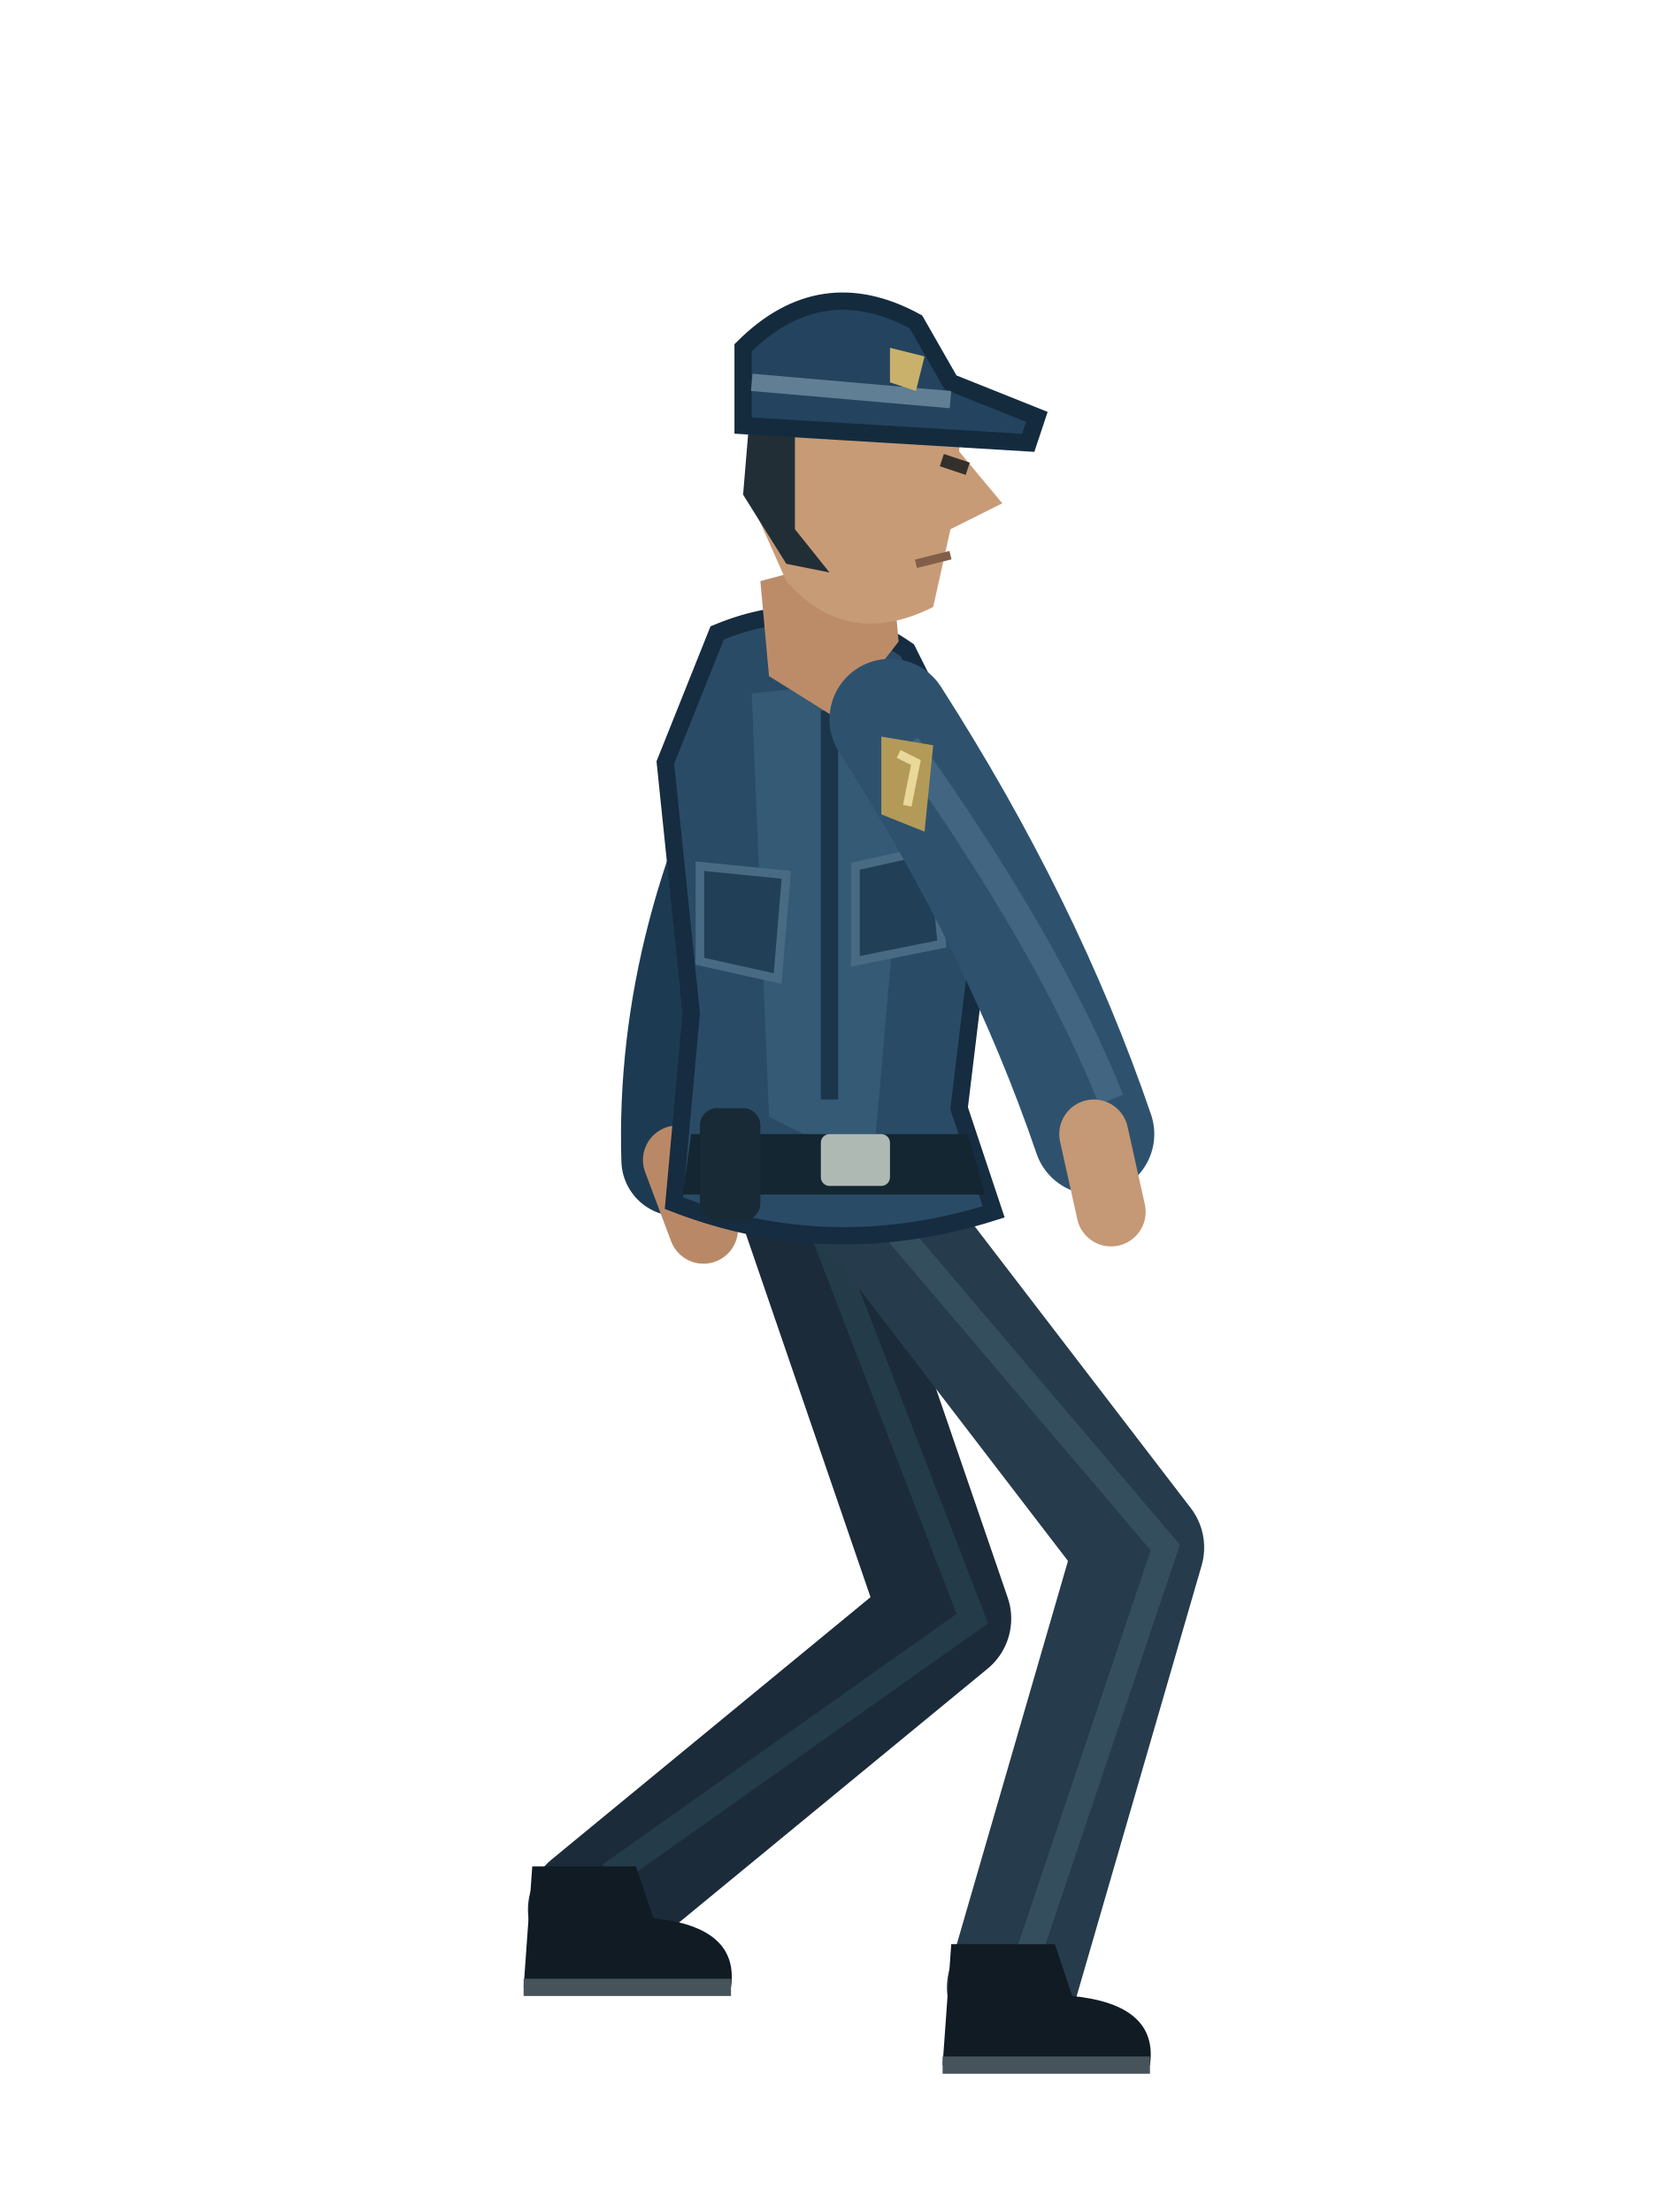
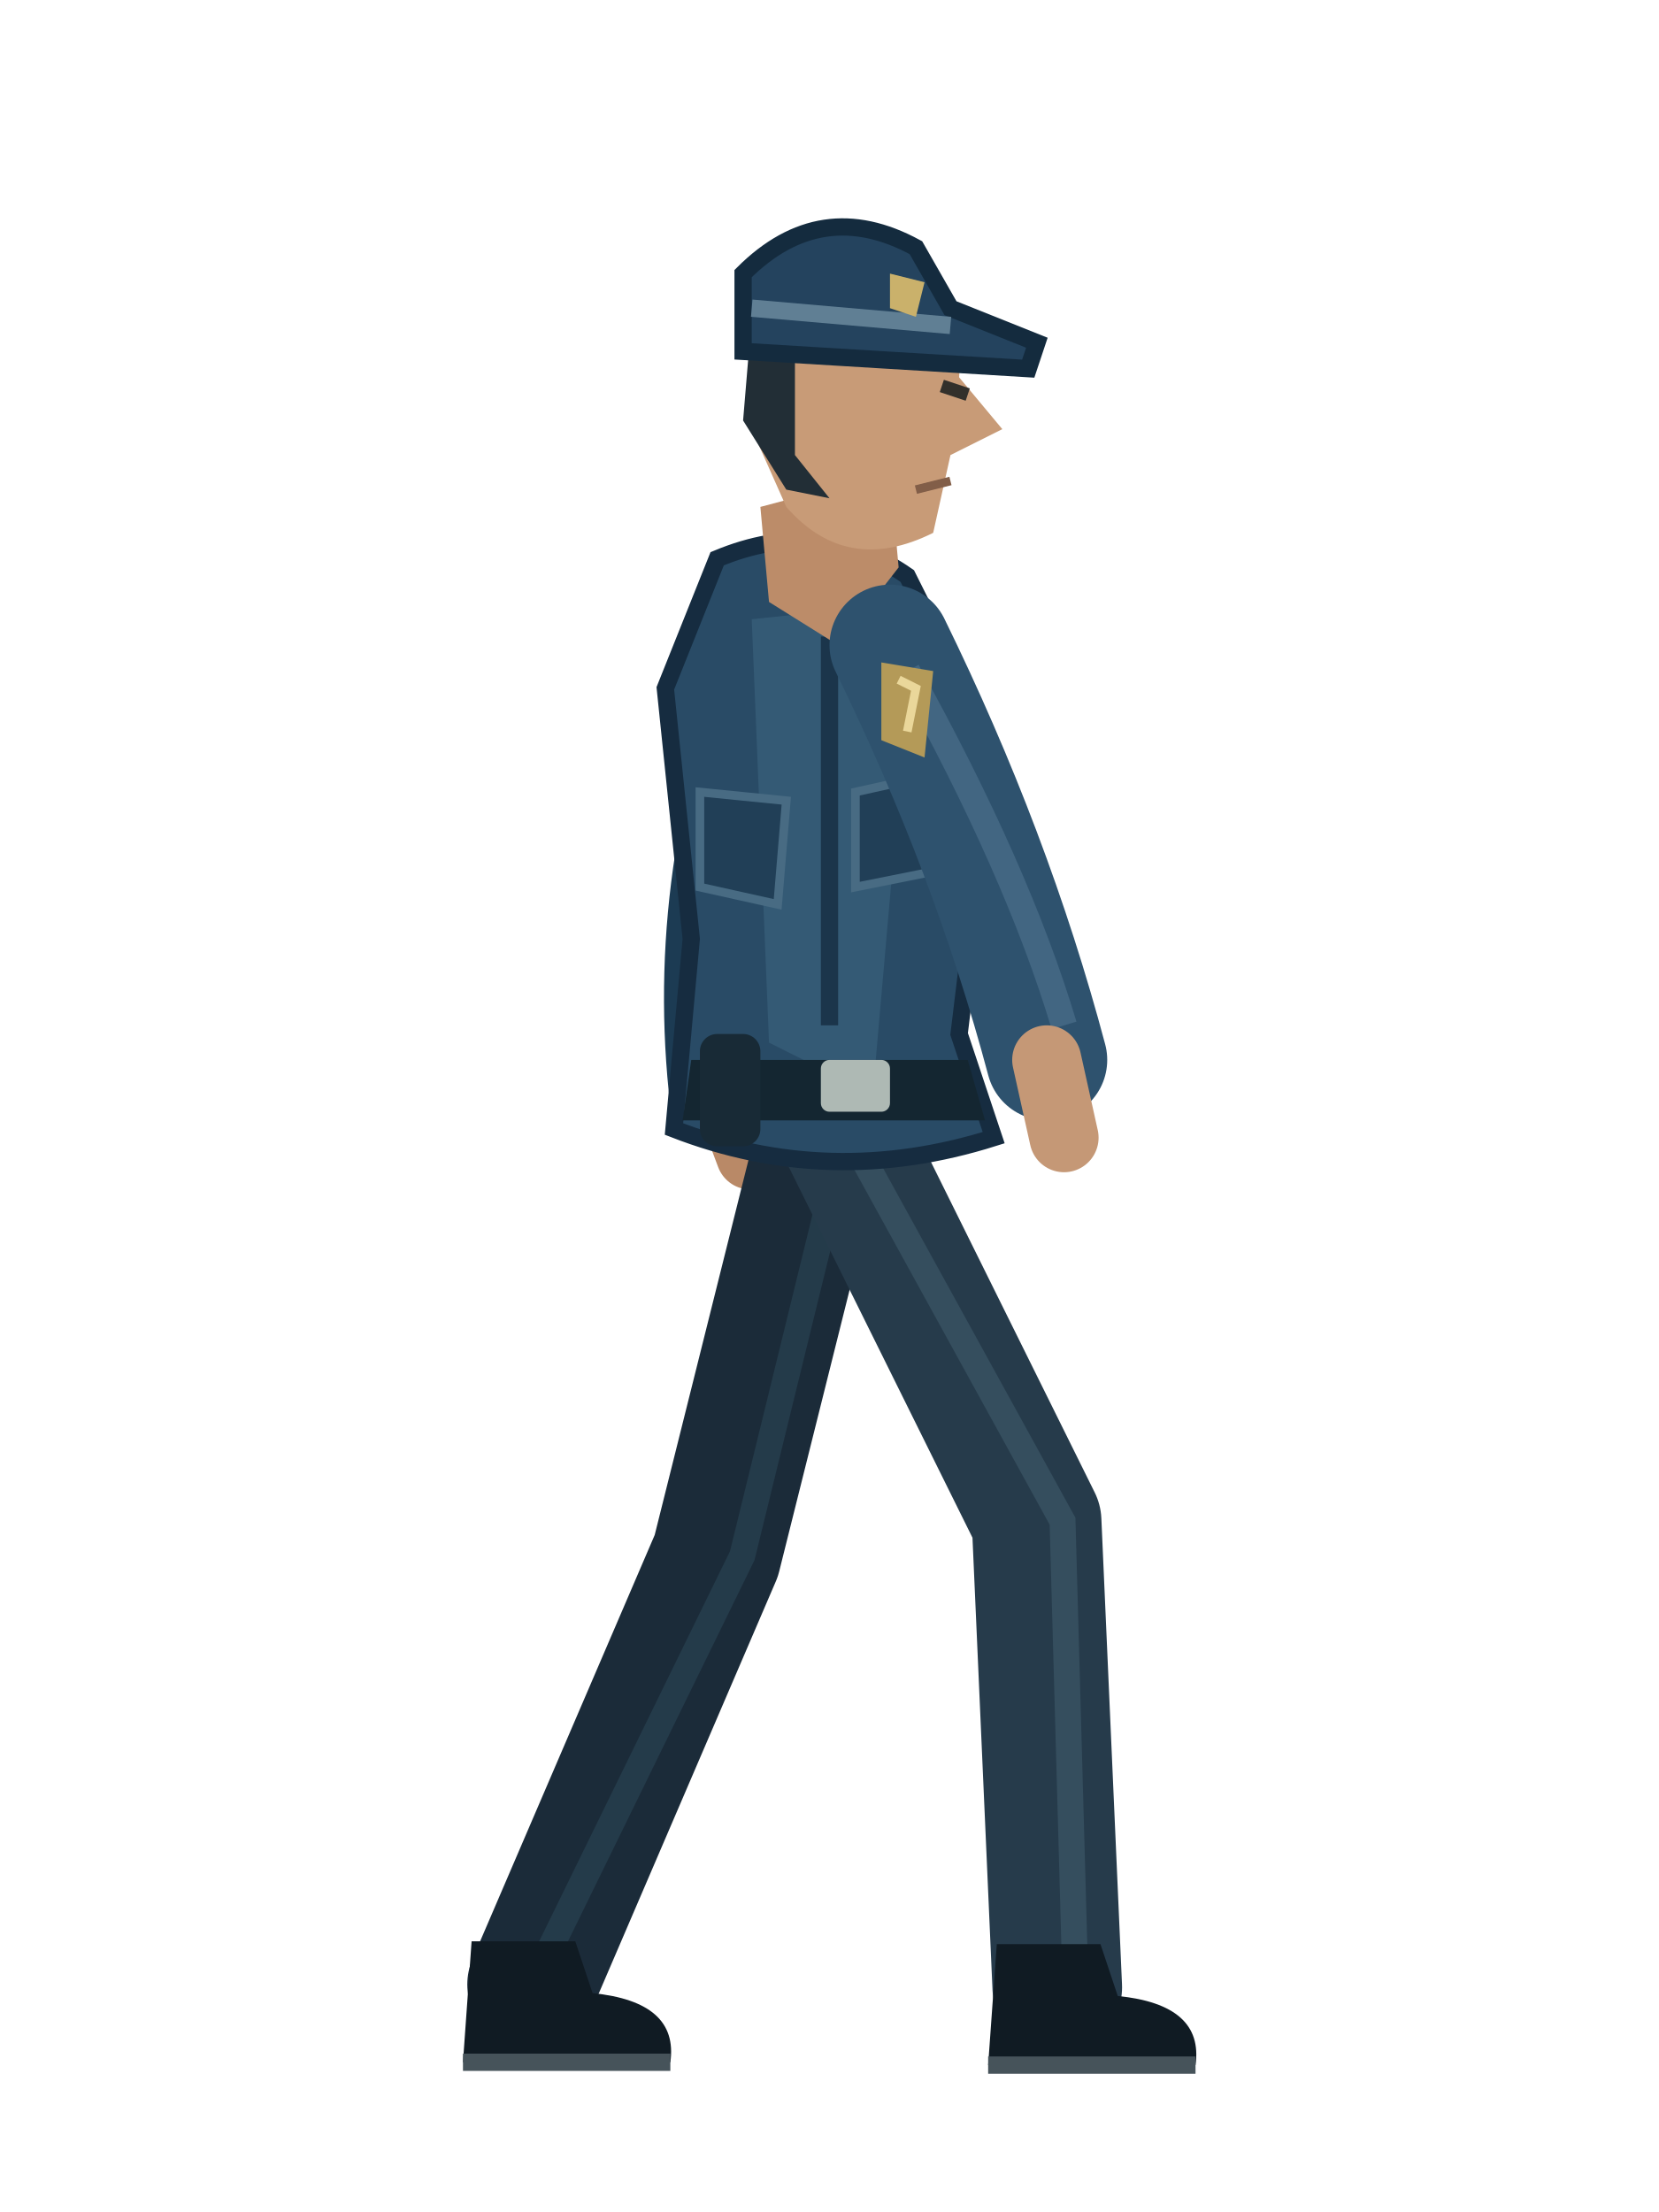
<svg xmlns="http://www.w3.org/2000/svg" width="192" height="256" viewBox="0 0 192 256" role="img" aria-label="Guard walking frame 1">
  <g id="far-arm">
-     <path d="M92 82.25 Q77.608 108.25 78.412 134.25" fill="none" stroke="#1c3b53" stroke-width="13" stroke-linecap="round" />
-     <path d="M78.412 134.25 l3 8" stroke="#b98967" stroke-width="8" stroke-linecap="round" />
+     <path d="M92 73.665 Q81.239 99.665 83.858 125.665" fill="none" stroke="#1c3b53" stroke-width="13" stroke-linecap="round" />
+     <path d="M83.858 125.665 l3 8" stroke="#b98967" stroke-width="8" stroke-linecap="round" />
  </g>
  <g id="far-leg">
-     <path d="M92.00 136.25 L109.53 187.33 L68.60 221.00" fill="none" stroke="#1b2b39" stroke-width="15" stroke-linecap="round" stroke-linejoin="round" />
-     <path d="M94.00 139.25 L112.53 187.33 L70.60 217.00" fill="none" stroke="#243b4a" stroke-width="3" />
-     <path d="M61.60 216.00 L73.60 216.00 L75.60 222.00 Q85.60 223.00 84.60 230.00 L60.60 230.00 Z" fill="#101b23" />
-     <path d="M60.60 230.00 H84.60" stroke="#46535a" stroke-width="2" />
+     <path d="M96.00 127.67 L82.90 180.05 L61.58 229.67" fill="none" stroke="#1b2b39" stroke-width="15" stroke-linecap="round" stroke-linejoin="round" />
+     <path d="M98.00 130.67 L85.90 180.05 L63.58 225.67" fill="none" stroke="#243b4a" stroke-width="3" />
+     <path d="M54.58 224.67 L66.58 224.67 L68.58 230.67 Q78.58 231.67 77.58 238.67 L53.58 238.67 Z" fill="#101b23" />
+     <path d="M53.58 238.67 H77.58" stroke="#46535a" stroke-width="2" />
  </g>
  <g id="near-leg">
-     <path d="M99.00 136.25 L131.86 179.10 L117.09 230.00" fill="none" stroke="#263b4b" stroke-width="15" stroke-linecap="round" stroke-linejoin="round" />
-     <path d="M101.00 139.25 L134.86 179.10 L119.09 226.00" fill="none" stroke="#354e5e" stroke-width="3" />
-     <path d="M110.09 225.00 L122.09 225.00 L124.09 231.00 Q134.09 232.00 133.09 239.00 L109.09 239.00 Z" fill="#101b23" />
-     <path d="M109.09 239.00 H133.09" stroke="#46535a" stroke-width="2" />
+     <path d="M96.00 127.67 L119.97 176.05 L122.36 230.00" fill="none" stroke="#263b4b" stroke-width="15" stroke-linecap="round" stroke-linejoin="round" />
+     <path d="M98.00 130.67 L122.97 176.05 L124.36 226.00" fill="none" stroke="#354e5e" stroke-width="3" />
+     <path d="M115.36 225.00 L127.36 225.00 L129.36 231.00 Q139.36 232.00 138.36 239.00 L114.36 239.00 Z" fill="#101b23" />
+     <path d="M114.36 239.00 H138.36" stroke="#46535a" stroke-width="2" />
  </g>
-   <g id="uniform" transform="translate(0 1.25)">
+   <g id="uniform" transform="translate(0 -7.334936)">
    <path d="M83 72 Q95 67 105 74 L115 94 111 127 115 139 Q96 145 78 138 L80 116 77 87 Z" fill="#294b66" stroke="#162c40" stroke-width="2" />
    <path d="M87 79 L89 128 101 134 106 77" fill="#345a75" />
    <path d="M81 99 L91 100 90 112 81 110 Z M99 99 L108 97 109 108 99 110 Z" fill="#213f57" stroke="#486b83" />
    <path d="M96 81 L96 126" stroke="#1b354b" stroke-width="2" />
    <path d="M80 130 L112 130 114 137 79 137 Z" fill="#142631" />
    <rect x="95" y="130" width="8" height="6" rx="1" fill="#aeb9b4" />
    <rect x="81" y="127" width="7" height="13" rx="2" fill="#182a36" />
    <path d="M88 66 L89 77 97 82 104 73 103 62 Z" fill="#bc8c69" />
    <path d="M87 45 Q89 33 102 36 Q112 38 111 51 L116 57 110 60 108 69 Q98 74 91 66 L87 57 Z" fill="#c89b77" />
    <path d="M87 44 L92 45 92 60 96 65 91 64 86 56 Z" fill="#222e36" />
    <path d="M86 39 Q95 30 106 36 L110 43 120 47 119 50 86 48 Z" fill="#24435e" stroke="#142b3e" stroke-width="2" />
    <path d="M87 43 L110 45" stroke="#607f94" stroke-width="2" />
    <path d="M103 39 l4 1 -1 4 -3 -1 Z" fill="#cab16b" />
    <path d="M109 52 l3 1" stroke="#33302b" stroke-width="1.5" />
    <path d="M106 64 l4 -1" stroke="#825e48" />
  </g>
  <g id="near-arm">
-     <path d="M103 83.25 Q118.392 107.25 126.588 131.25" fill="none" stroke="#2e526e" stroke-width="14" stroke-linecap="round" />
-     <path d="M105 86.25 Q121.392 109.25 128.588 127.25" fill="none" stroke="#426682" stroke-width="3" />
-     <path d="M126.588 131.25 l2 9" stroke="#c59876" stroke-width="8" stroke-linecap="round" />
-     <path d="M102 85.25 l6 1 -1 10 -5 -2 Z" fill="#b49a58" />
-     <path d="M104 87.25 l2 1 -1 5" stroke="#ead79a" fill="none" />
+     <path d="M103 74.665 Q114.761 98.665 121.142 122.665" fill="none" stroke="#2e526e" stroke-width="14" stroke-linecap="round" />
+     <path d="M105 77.665 Q117.761 100.665 123.142 118.665" fill="none" stroke="#426682" stroke-width="3" />
+     <path d="M121.142 122.665 l2 9" stroke="#c59876" stroke-width="8" stroke-linecap="round" />
+     <path d="M102 76.665 l6 1 -1 10 -5 -2 Z" fill="#b49a58" />
+     <path d="M104 78.665 l2 1 -1 5" stroke="#ead79a" fill="none" />
  </g>
</svg>
